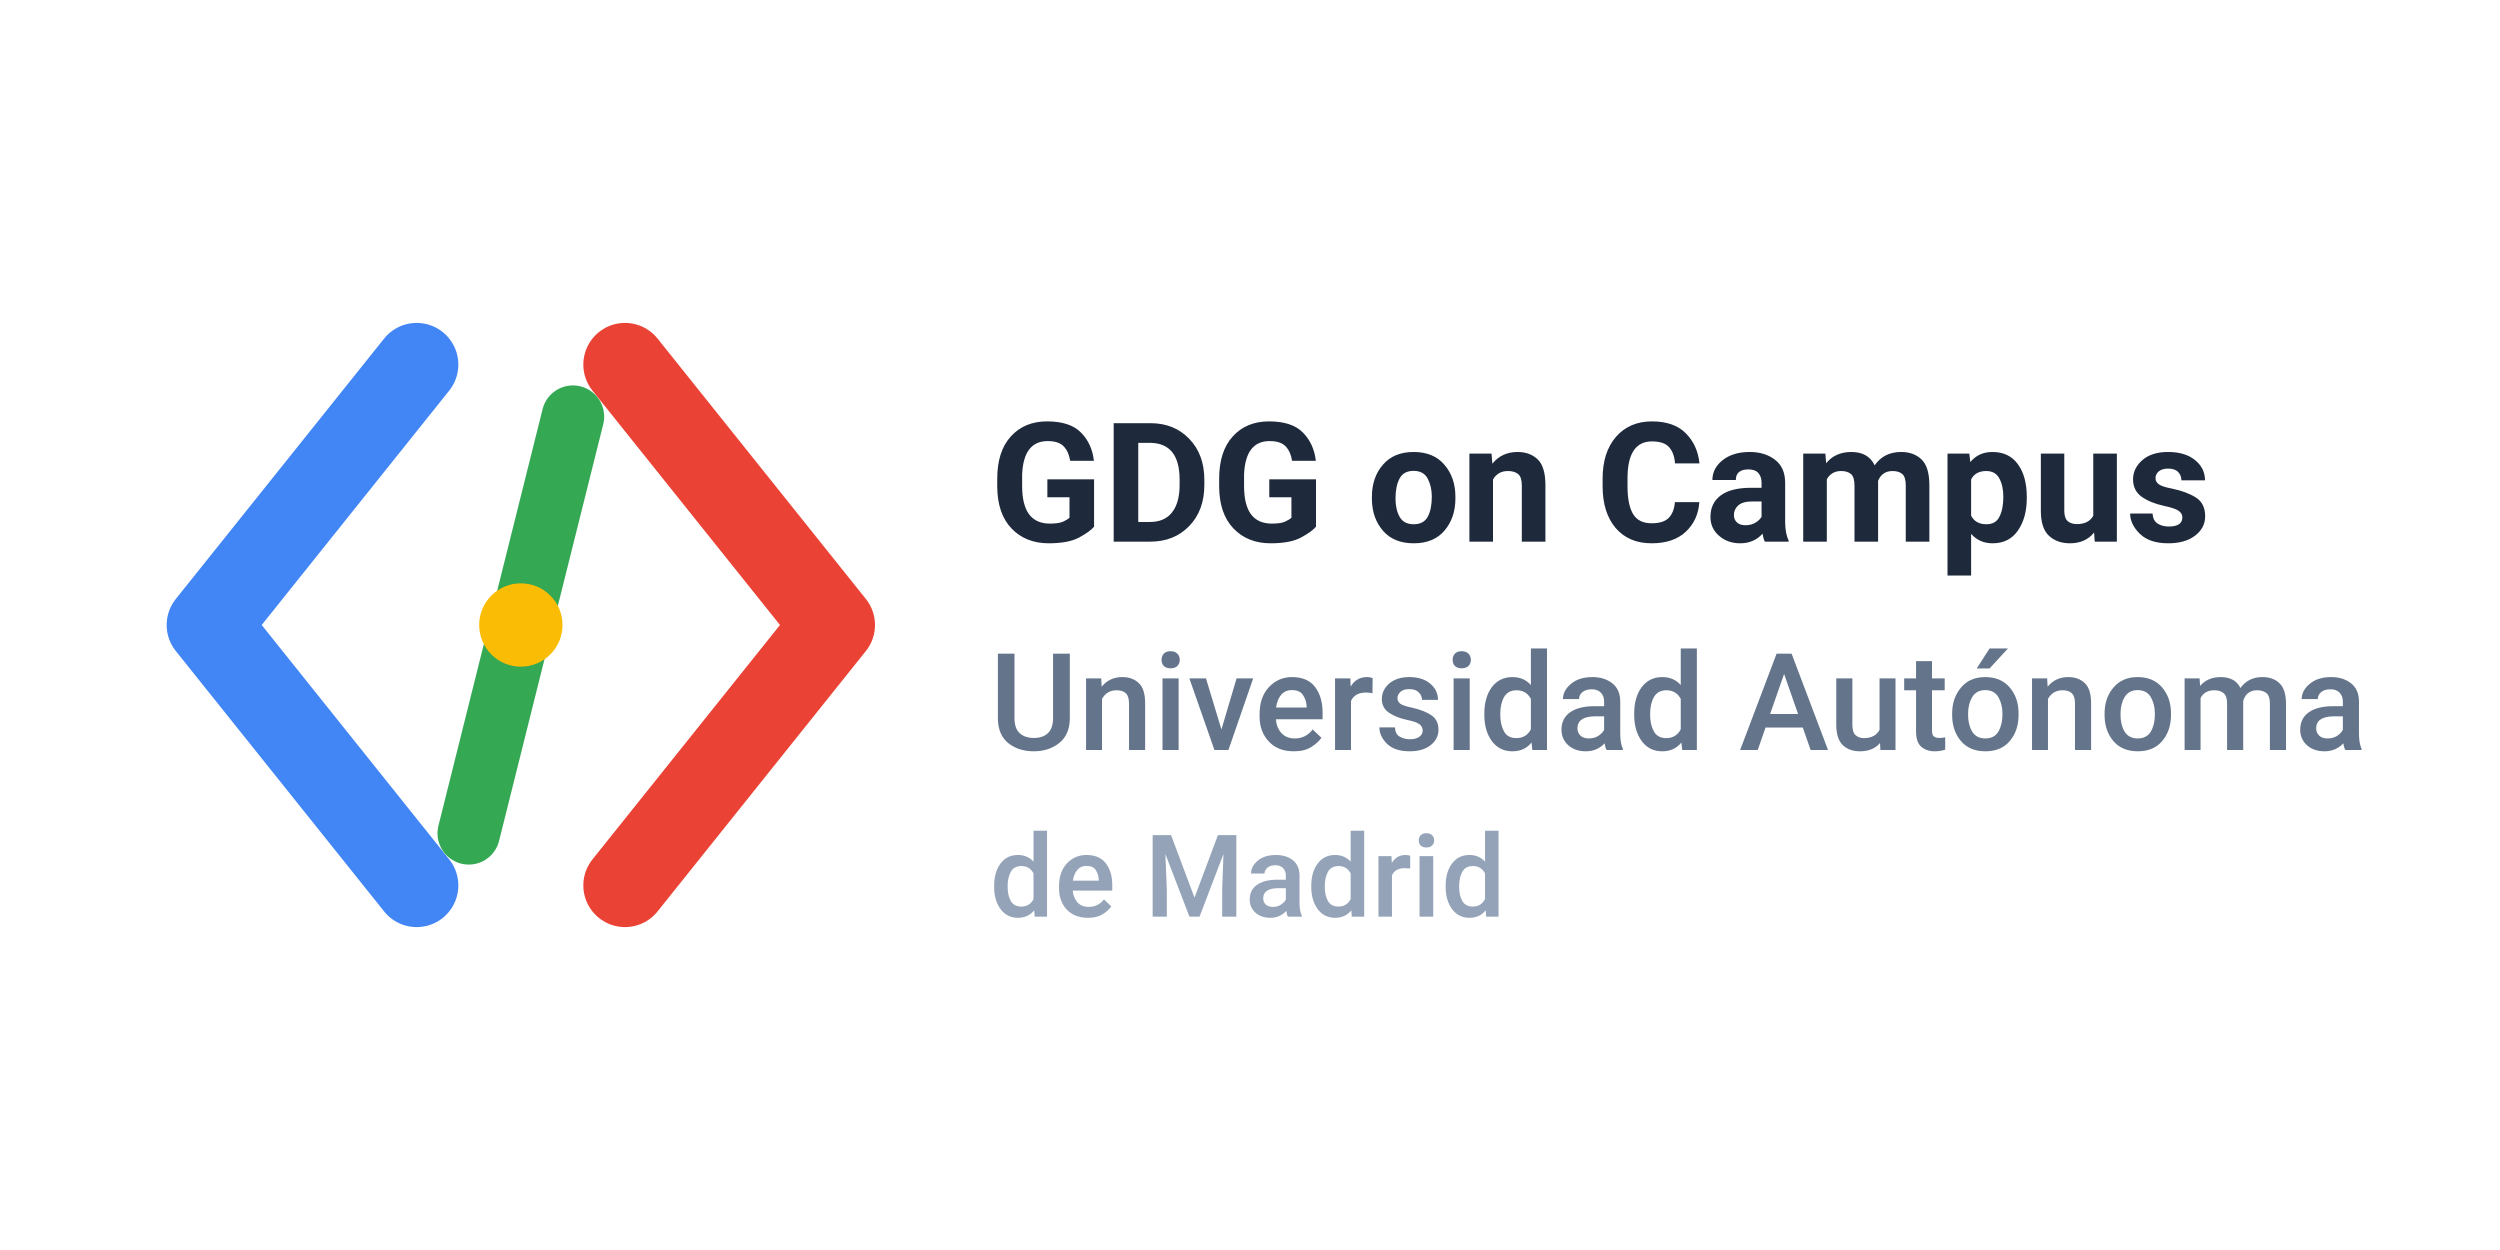
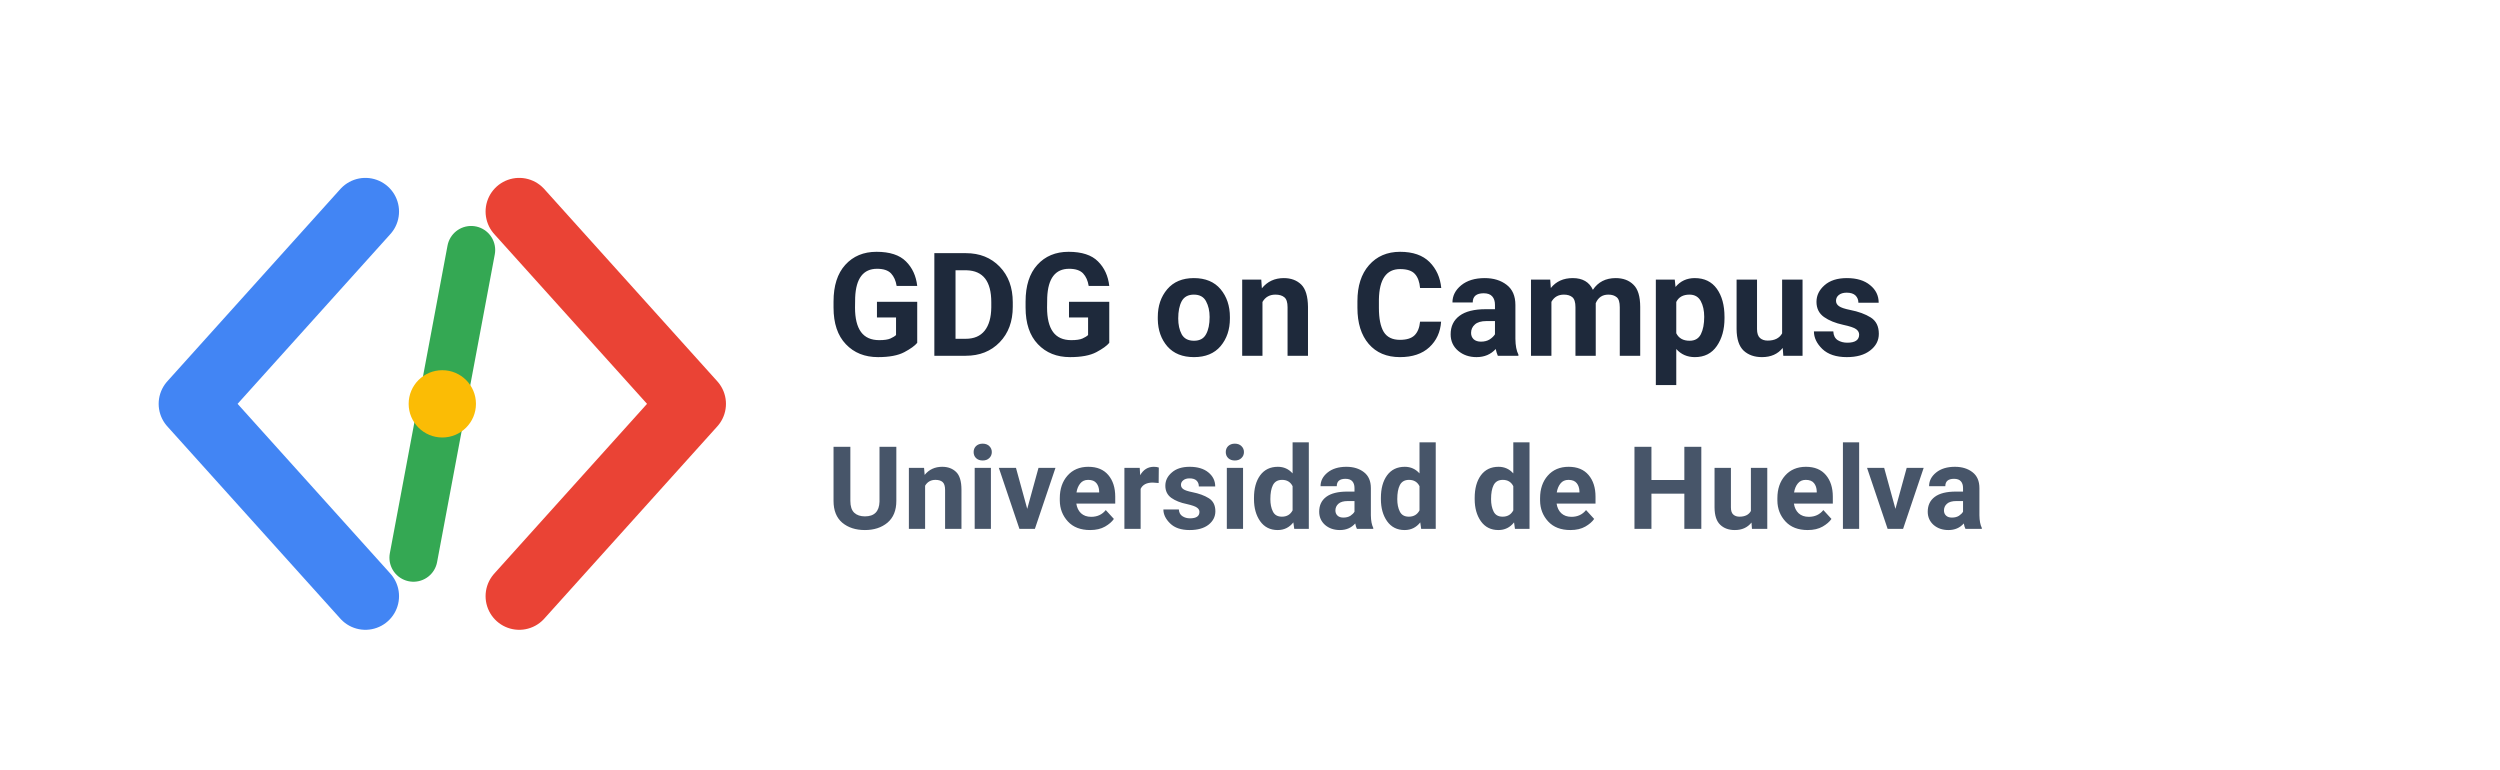
- <svg xmlns="http://www.w3.org/2000/svg" viewBox="0 0 240 120" width="240" height="120">
-   <g transform="translate(10, 20)">
-     <path d="M 30 15 L 10 40 L 30 65" fill="none" stroke="#4285F4" stroke-width="8" stroke-linecap="round" stroke-linejoin="round" />
-     <path d="M 50 15 L 70 40 L 50 65" fill="none" stroke="#EA4335" stroke-width="8" stroke-linecap="round" stroke-linejoin="round" />
-     <path d="M 45 20 L 35 60" fill="none" stroke="#34A853" stroke-width="6" stroke-linecap="round" />
-     <circle cx="40" cy="40" r="4" fill="#FBBC05" />
-     <text x="85" y="32" font-family="-apple-system, BlinkMacSystemFont, 'Segoe UI', Roboto, sans-serif" font-weight="700" font-size="16" fill="#1e293b">GDG on Campus</text>
-     <text x="85" y="52" font-family="-apple-system, BlinkMacSystemFont, 'Segoe UI', Roboto, sans-serif" font-weight="500" font-size="13" fill="#64748b">Universidad Autónoma</text>
-     <text x="85" y="68" font-family="-apple-system, BlinkMacSystemFont, 'Segoe UI', Roboto, sans-serif" font-weight="500" font-size="11" fill="#94a3b8">de Madrid</text>
+ <svg xmlns="http://www.w3.org/2000/svg" viewBox="0 0 260 80" width="260" height="80">
+   <g transform="translate(10, 10)">
+     <path d="M 28 12 L 10 32 L 28 52" fill="none" stroke="#4285F4" stroke-width="7" stroke-linecap="round" stroke-linejoin="round" />
+     <path d="M 44 12 L 62 32 L 44 52" fill="none" stroke="#EA4335" stroke-width="7" stroke-linecap="round" stroke-linejoin="round" />
+     <path d="M 39 16 L 33 48" fill="none" stroke="#34A853" stroke-width="5" stroke-linecap="round" />
+     <circle cx="36" cy="32" r="3.5" fill="#FBBC05" />
+     <text x="76" y="27" font-family="-apple-system, BlinkMacSystemFont, 'Segoe UI', Roboto, sans-serif" font-weight="700" font-size="15" fill="#1e293b">GDG on Campus</text>
+     <text x="76" y="45" font-family="-apple-system, BlinkMacSystemFont, 'Segoe UI', Roboto, sans-serif" font-weight="600" font-size="12" fill="#475569">Universidad de Huelva</text>
  </g>
</svg>
